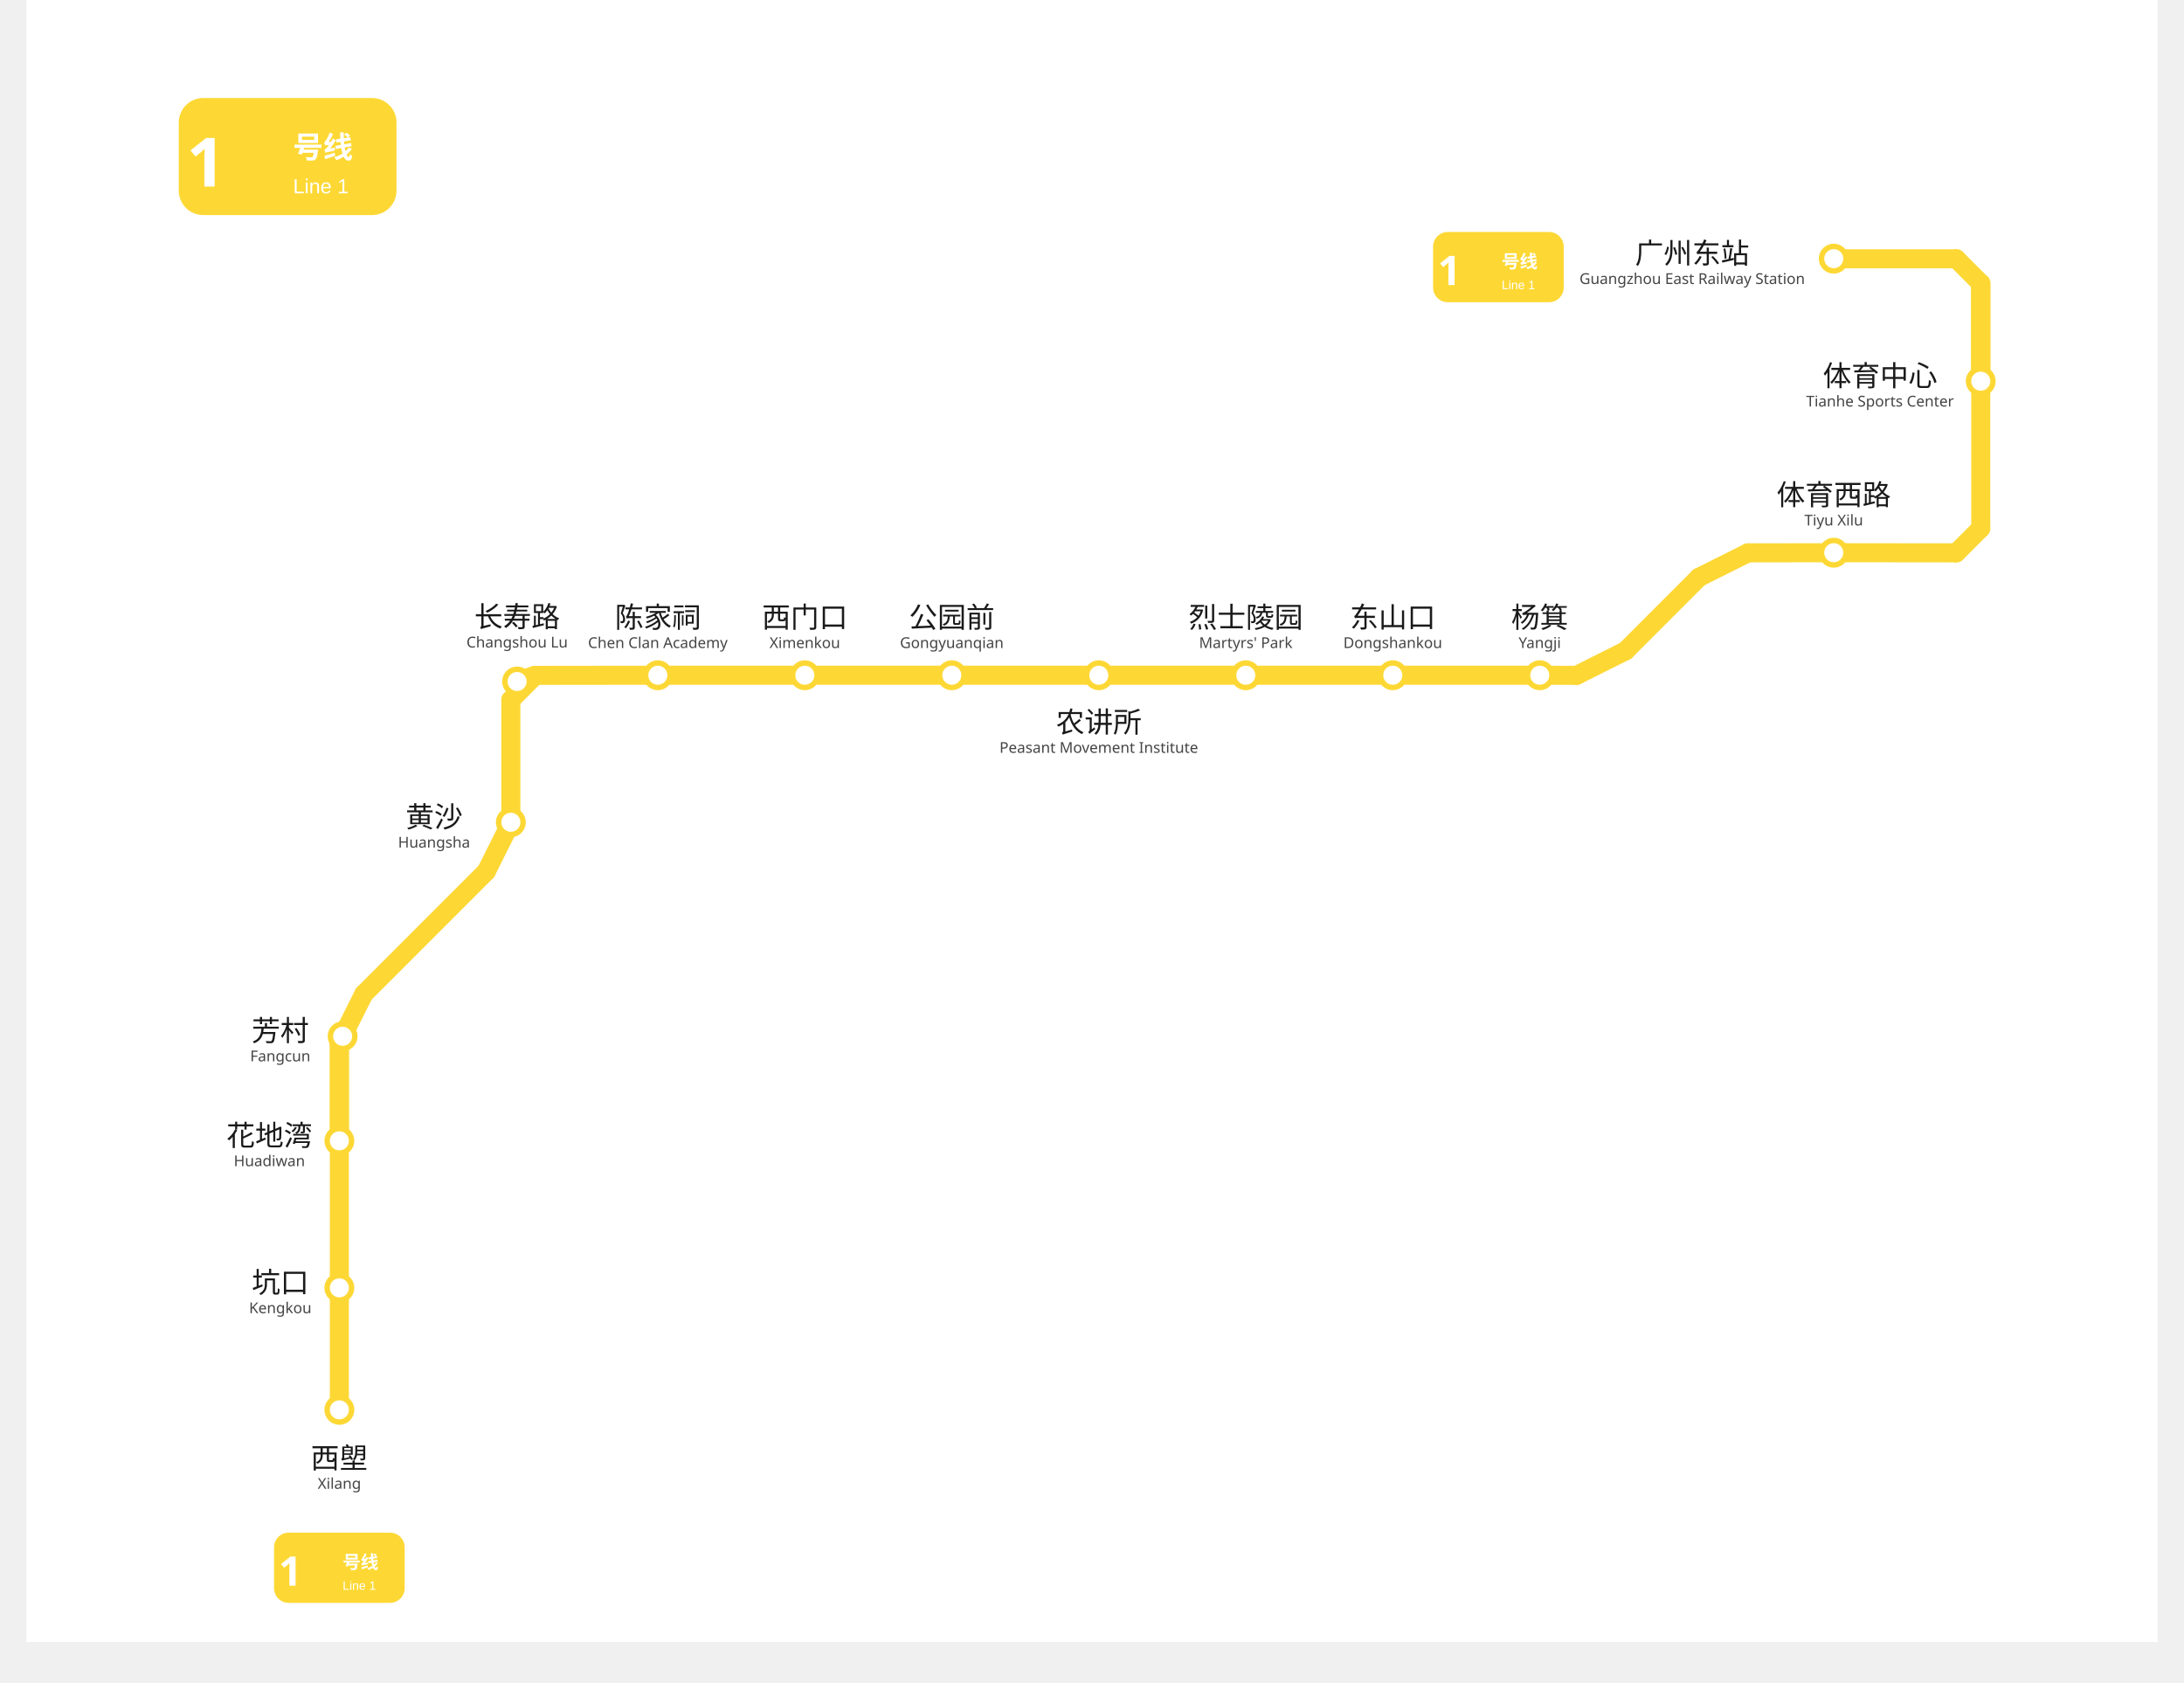
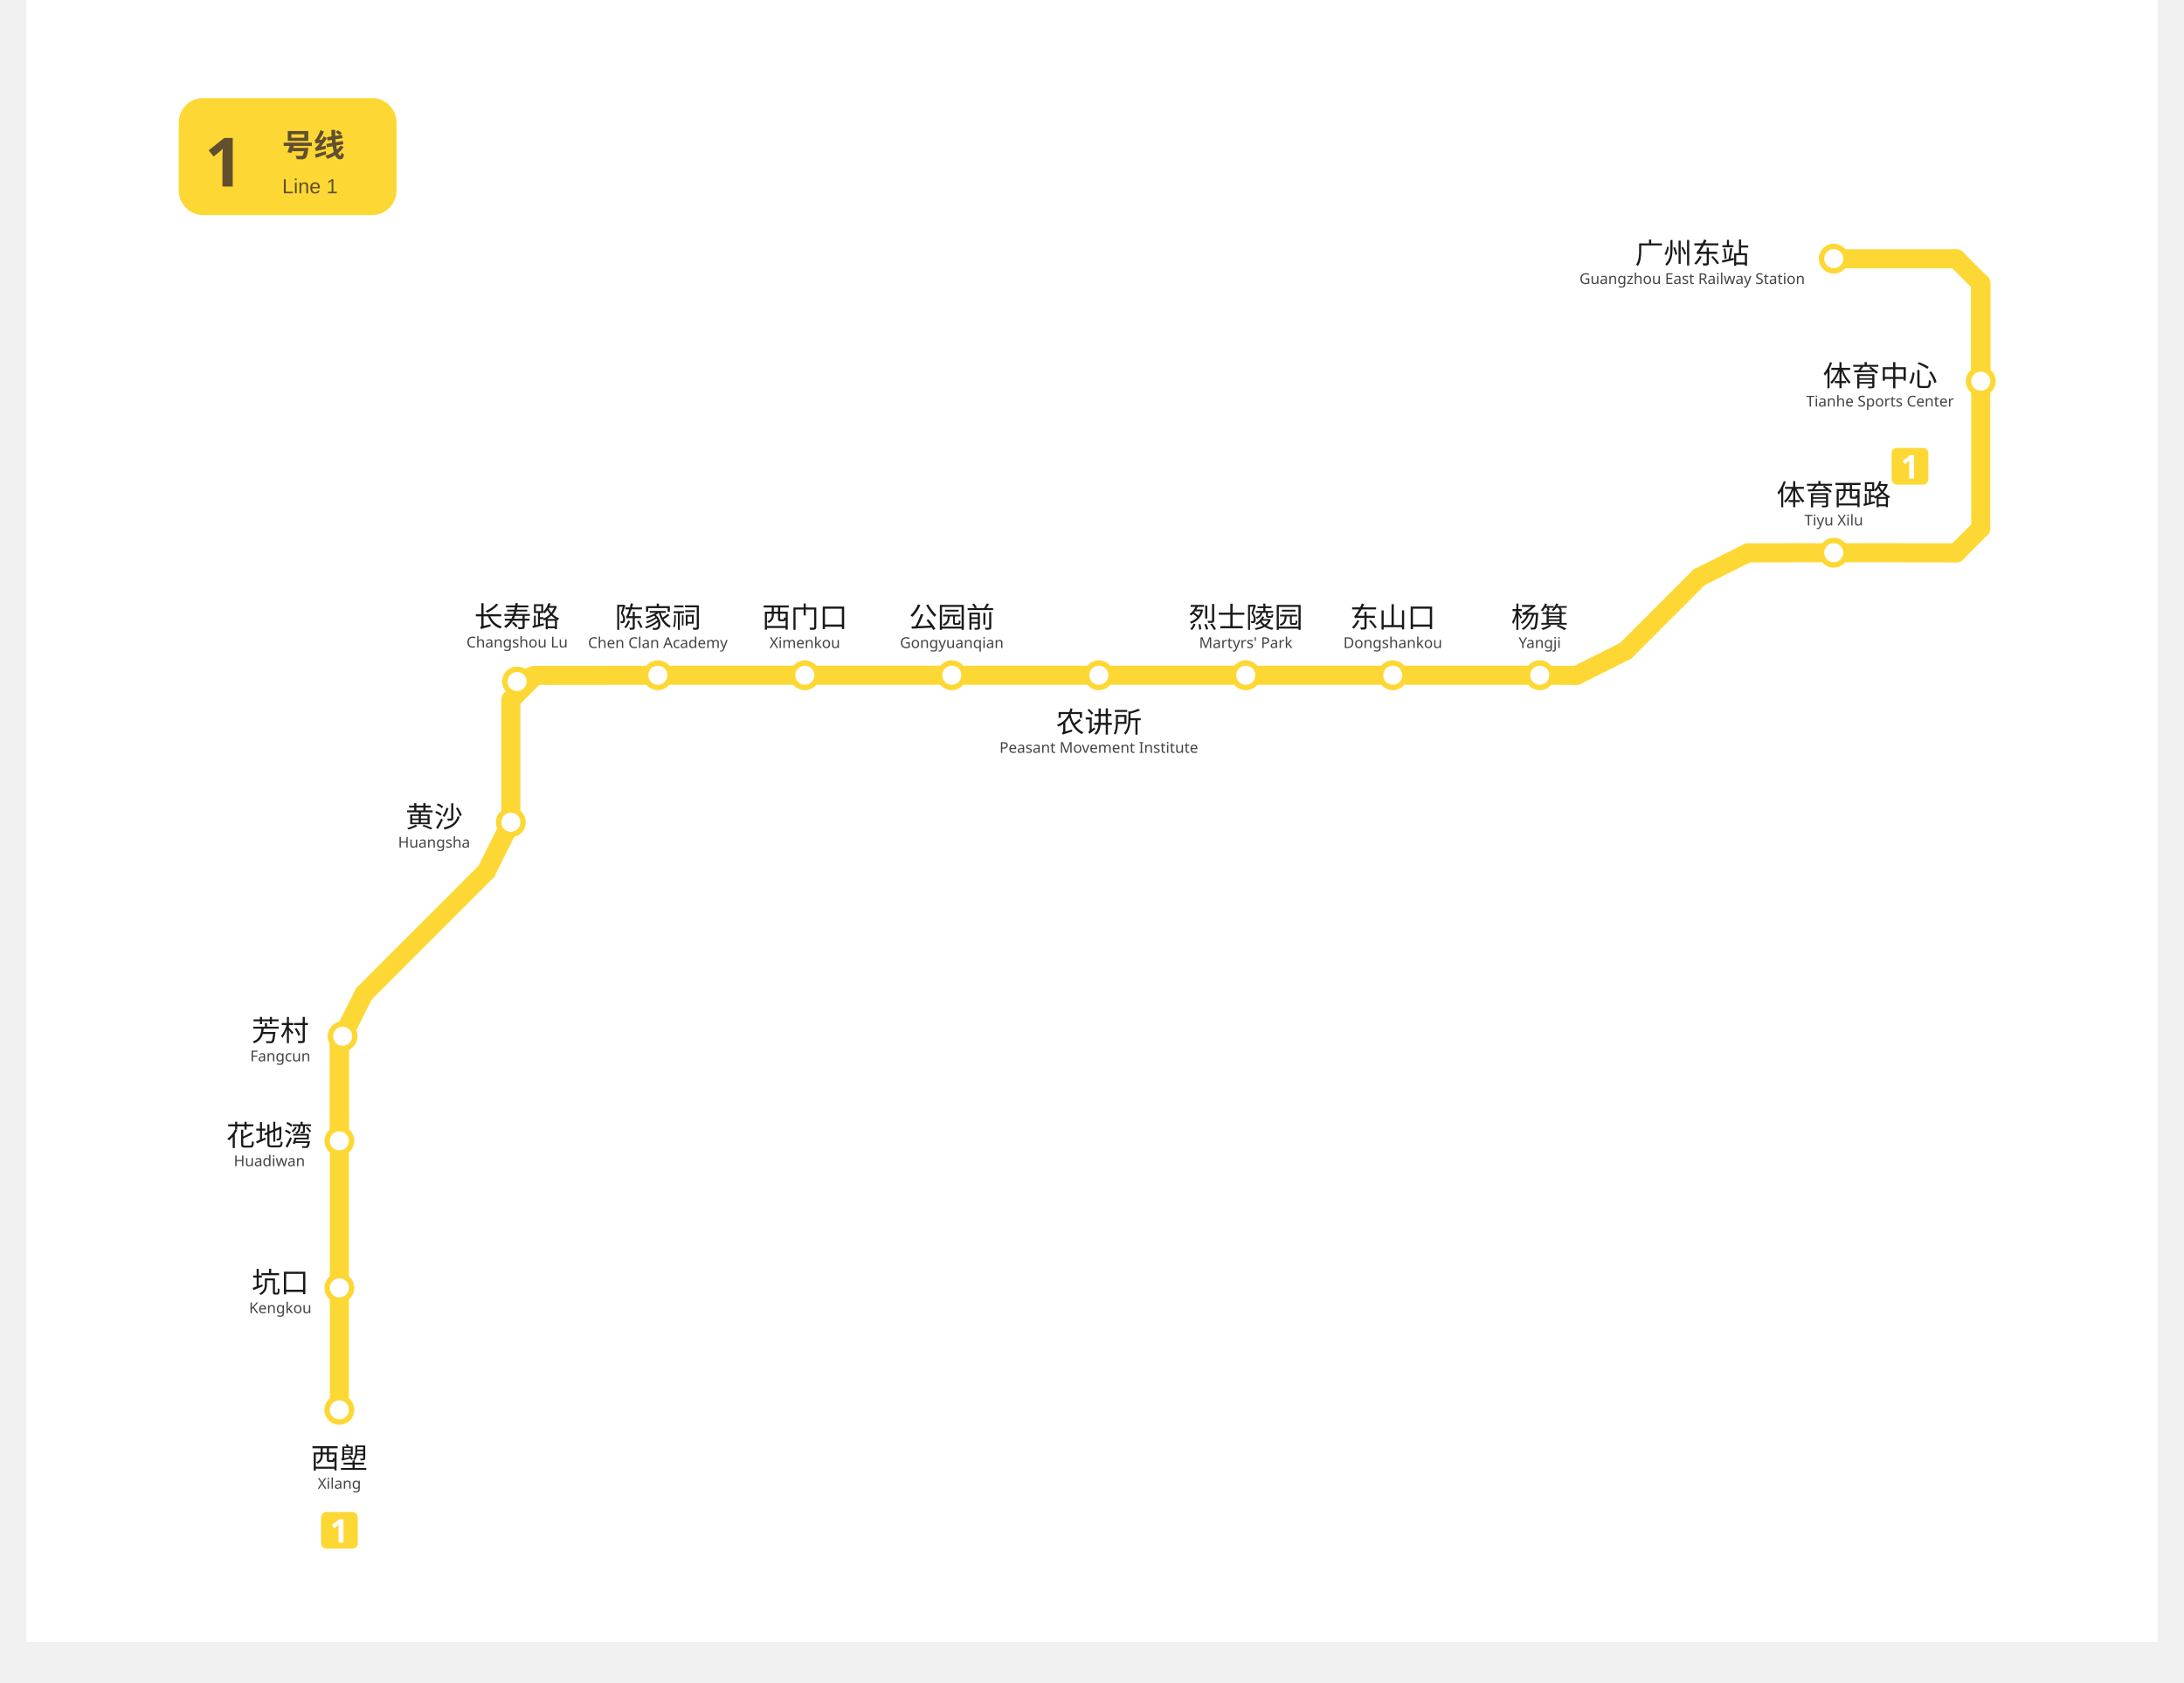
<svg xmlns="http://www.w3.org/2000/svg" viewBox="996.5 762.2 783.0 617.9" width="783" height="603">
  <rect x="996.5" y="762.2" width="783.0" height="603.05" fill="#ffffff" />
  <g id="走廊">
    <line x1="1111.5" y1="1280.25" x2="1111.5" y2="1235.2" style="fill:none;stroke:#FDD835;stroke-width:7;stroke-linecap:round" />
    <line x1="1111.5" y1="1235.2" x2="1111.5" y2="1145.25" style="fill:none;stroke:#FDD835;stroke-width:7;stroke-linecap:round" />
    <line x1="1111.5" y1="1145.25" x2="1112.7" y2="1142.8" style="fill:none;stroke:#FDD835;stroke-width:7;stroke-linecap:round" />
    <line x1="1112.7" y1="1142.8" x2="1120.5" y2="1127.25" style="fill:none;stroke:#FDD835;stroke-width:7;stroke-linecap:round" />
    <line x1="1165.5" y1="1082.25" x2="1120.5" y2="1127.25" style="fill:none;stroke:#FDD835;stroke-width:7;stroke-linecap:round" />
    <line x1="1174.5" y1="1064.25" x2="1165.5" y2="1082.25" style="fill:none;stroke:#FDD835;stroke-width:7;stroke-linecap:round" />
    <line x1="1174.5" y1="1019.25" x2="1174.5" y2="1064.25" style="fill:none;stroke:#FDD835;stroke-width:7;stroke-linecap:round" />
    <line x1="1183.5" y1="1010.25" x2="1174.5" y2="1019.25" style="fill:none;stroke:#FDD835;stroke-width:7;stroke-linecap:round" />
    <line x1="1183.5" y1="1010.25" x2="1176.8" y2="1012.5" style="fill:none;stroke:#FDD835;stroke-width:7;stroke-linecap:round" />
    <line x1="1183.5" y1="1010.25" x2="1228.5" y2="1010.2" style="fill:none;stroke:#FDD835;stroke-width:7;stroke-linecap:round" />
    <line x1="1228.5" y1="1010.2" x2="1282.5" y2="1010.2" style="fill:none;stroke:#FDD835;stroke-width:7;stroke-linecap:round" />
    <line x1="1282.5" y1="1010.2" x2="1336.5" y2="1010.2" style="fill:none;stroke:#FDD835;stroke-width:7;stroke-linecap:round" />
    <line x1="1336.5" y1="1010.2" x2="1390.5" y2="1010.2" style="fill:none;stroke:#FDD835;stroke-width:7;stroke-linecap:round" />
    <line x1="1390.5" y1="1010.2" x2="1444.5" y2="1010.2" style="fill:none;stroke:#FDD835;stroke-width:7;stroke-linecap:round" />
    <line x1="1444.5" y1="1010.2" x2="1498.5" y2="1010.2" style="fill:none;stroke:#FDD835;stroke-width:7;stroke-linecap:round" />
    <line x1="1498.5" y1="1010.2" x2="1552.5" y2="1010.2" style="fill:none;stroke:#FDD835;stroke-width:7;stroke-linecap:round" />
    <line x1="1552.5" y1="1010.2" x2="1566.0" y2="1010.25" style="fill:none;stroke:#FDD835;stroke-width:7;stroke-linecap:round" />
    <line x1="1566.0" y1="1010.25" x2="1584.0" y2="1001.25" style="fill:none;stroke:#FDD835;stroke-width:7;stroke-linecap:round" />
    <line x1="1611.0" y1="974.25" x2="1584.0" y2="1001.25" style="fill:none;stroke:#FDD835;stroke-width:7;stroke-linecap:round" />
    <line x1="1629.0" y1="965.25" x2="1611.0" y2="974.25" style="fill:none;stroke:#FDD835;stroke-width:7;stroke-linecap:round" />
    <line x1="1629.0" y1="965.25" x2="1660.5" y2="965.2" style="fill:none;stroke:#FDD835;stroke-width:7;stroke-linecap:round" />
    <line x1="1705.5" y1="965.25" x2="1660.5" y2="965.2" style="fill:none;stroke:#FDD835;stroke-width:7;stroke-linecap:round" />
    <line x1="1705.5" y1="965.25" x2="1714.5" y2="956.25" style="fill:none;stroke:#FDD835;stroke-width:7;stroke-linecap:round" />
    <line x1="1714.5" y1="866.25" x2="1714.5" y2="956.25" style="fill:none;stroke:#FDD835;stroke-width:7;stroke-linecap:round" />
    <line x1="1714.5" y1="902.2" x2="1714.5" y2="866.25" style="fill:none;stroke:#FDD835;stroke-width:7;stroke-linecap:round" />
    <line x1="1714.5" y1="866.25" x2="1705.5" y2="857.25" style="fill:none;stroke:#FDD835;stroke-width:7;stroke-linecap:round" />
    <line x1="1660.5" y1="857.25" x2="1705.5" y2="857.25" style="fill:none;stroke:#FDD835;stroke-width:7;stroke-linecap:round" />
    <line x1="1111.50" y1="1181.20" x2="1111.50" y2="1145.25" style="fill:none;stroke:#FDD835;stroke-width:7;stroke-linecap:round" />
    <line x1="1176.80" y1="1012.50" x2="1183.50" y2="1010.25" style="fill:none;stroke:#FDD835;stroke-width:7;stroke-linecap:round" />
    <line x1="1714.50" y1="902.20" x2="1714.50" y2="866.25" style="fill:none;stroke:#FDD835;stroke-width:7;stroke-linecap:round" />
  </g>
  <g id="站圆">
    <circle cx="1111.5" cy="1280.0" r="4.5" data-nm="西塱" style="fill:#FFFFFF;stroke:#FDD835;stroke-width:2" />
    <circle cx="1111.5" cy="1235.2" r="4.5" data-nm="坑口" style="fill:#FFFFFF;stroke:#FDD835;stroke-width:2" />
    <circle cx="1111.5" cy="1181.2" r="4.5" data-nm="花地湾" style="fill:#FFFFFF;stroke:#FDD835;stroke-width:2" />
    <circle cx="1112.7" cy="1142.8" r="4.5" data-nm="芳村" style="fill:#FFFFFF;stroke:#FDD835;stroke-width:2" />
    <circle cx="1174.5" cy="1064.2" r="4.5" data-nm="黄沙" style="fill:#FFFFFF;stroke:#FDD835;stroke-width:2" />
    <circle cx="1176.8" cy="1012.5" r="4.5" data-nm="长寿路" style="fill:#FFFFFF;stroke:#FDD835;stroke-width:2" />
    <circle cx="1228.5" cy="1010.2" r="4.5" data-nm="陈家祠" style="fill:#FFFFFF;stroke:#FDD835;stroke-width:2" />
    <circle cx="1282.5" cy="1010.2" r="4.5" data-nm="西门口" style="fill:#FFFFFF;stroke:#FDD835;stroke-width:2" />
    <circle cx="1336.5" cy="1010.2" r="4.5" data-nm="公园前" style="fill:#FFFFFF;stroke:#FDD835;stroke-width:2" />
    <circle cx="1390.5" cy="1010.2" r="4.5" data-nm="农讲所" style="fill:#FFFFFF;stroke:#FDD835;stroke-width:2" />
    <circle cx="1444.5" cy="1010.2" r="4.5" data-nm="烈士陵园" style="fill:#FFFFFF;stroke:#FDD835;stroke-width:2" />
    <circle cx="1498.5" cy="1010.2" r="4.5" data-nm="东山口" style="fill:#FFFFFF;stroke:#FDD835;stroke-width:2" />
    <circle cx="1552.5" cy="1010.2" r="4.5" data-nm="杨箕" style="fill:#FFFFFF;stroke:#FDD835;stroke-width:2" />
    <circle cx="1660.5" cy="965.2" r="4.5" data-nm="体育西路" style="fill:#FFFFFF;stroke:#FDD835;stroke-width:2" />
    <circle cx="1714.5" cy="902.2" r="4.5" data-nm="体育中心" style="fill:#FFFFFF;stroke:#FDD835;stroke-width:2" />
    <circle cx="1660.5" cy="857.2" r="4.5" data-nm="广州东站" style="fill:#FFFFFF;stroke:#FDD835;stroke-width:2" />
  </g>
  <g id="线路徽标">
-     <g>
-       <rect x="1052.5" y="798.2" width="80" height="43" rx="9" fill="#FDD835" />
-       <text x="1062.5" y="830.7" text-anchor="middle" font-family="'Microsoft YaHei', sans-serif" font-size="25" font-weight="bold" fill="#FFFFFF">1</text>
-       <text x="1094.5" y="820.2" font-family="'Microsoft YaHei', sans-serif" font-size="11" font-weight="600" fill="#FFFFFF">号线</text>
-       <text x="1094.5" y="833.2" font-family="Arial, sans-serif" font-size="7.5" fill="#FFFFFF">Line 1</text>
+     <g data-badge="header" transform="translate(1052.5 798.2)" data-ink="#614F2E" data-box="1052.5,798.2,1132.5,841.2" data-chip="1052.5,798.2,1132.5,841.2">
+       <rect x="0" y="0" width="80.0" height="43.0" rx="9.0" fill="#FDD835" />
+       <text x="9.5" y="32.5" font-family="'Microsoft YaHei', sans-serif" font-size="25" font-weight="bold" fill="#614F2E">1</text>
+       <text x="38.0" y="21.5" font-family="'Microsoft YaHei', sans-serif" font-size="11.5" font-weight="600" fill="#614F2E">号线</text>
+       <text x="38.0" y="35.0" font-family="Arial, sans-serif" font-size="7.5" fill="#614F2E">Line 1</text>
    </g>
-     <g transform="translate(1111.5 1338) scale(0.6) translate(-1111.5 -1338)">
-       <rect x="1071.5" y="1316.5" width="80" height="43" rx="9" fill="#FDD835" />
-       <text x="1081.5" y="1349.0" text-anchor="middle" font-family="'Microsoft YaHei', sans-serif" font-size="25" font-weight="bold" fill="#FFFFFF">1</text>
-       <text x="1113.5" y="1338.5" font-family="'Microsoft YaHei', sans-serif" font-size="11" font-weight="600" fill="#FFFFFF">号线</text>
-       <text x="1113.5" y="1351.5" font-family="Arial, sans-serif" font-size="7.5" fill="#FFFFFF">Line 1</text>
+     <g data-badge="chip" transform="translate(1104.76 1317.5)" data-box="1104.8,1317.5,1118.2,1331.0">
+       <path d="M11.54 13.49h-9.59c-1.07 0 -1.95 -0.88 -1.95 -1.95v-9.59c0 -1.07 0.88 -1.95 1.95 -1.95h9.59c1.07 0 1.95 0.88 1.95 1.95v9.59C13.49 12.61 12.61 13.49 11.54 13.49z" fill="#FDD835" />
+       <path d="M8.26 11.24h-1.81v-4.96c0 -0.2 0 -0.47 0.01 -0.81c0.01 -0.34 0.02 -0.64 0.04 -0.89c-0.04 0.05 -0.13 0.13 -0.26 0.26c-0.13 0.12 -0.25 0.23 -0.37 0.33l-0.98 0.79l-0.88 -1.09l2.76 -2.2h1.49V11.24z" fill="#FFFFFF" />
    </g>
-     <g transform="translate(1537.3 860.3) scale(0.6) translate(-1703.26 -970.392)">
-       <rect x="1663.261" y="948.892" width="80" height="43" rx="9" fill="#FDD835" />
-       <text x="1673.261" y="981.392" text-anchor="middle" font-family="'Microsoft YaHei', sans-serif" font-size="25" font-weight="bold" fill="#FFFFFF">1</text>
-       <text x="1705.261" y="970.892" font-family="'Microsoft YaHei', sans-serif" font-size="11" font-weight="600" fill="#FFFFFF">号线</text>
-       <text x="1705.261" y="983.892" font-family="Arial, sans-serif" font-size="7.5" fill="#FFFFFF">Line 1</text>
+     <g data-badge="chip" transform="translate(1681.75 926.708)" data-box="1681.8,926.7,1695.2,940.2">
+       <path d="M11.54 13.49h-9.59c-1.07 0 -1.95 -0.88 -1.95 -1.95v-9.59c0 -1.07 0.88 -1.95 1.95 -1.95h9.59c1.07 0 1.95 0.88 1.95 1.95v9.59C13.49 12.61 12.61 13.49 11.54 13.49z" fill="#FDD835" />
+       <path d="M8.26 11.24h-1.81v-4.96c0 -0.2 0 -0.47 0.01 -0.81c0.01 -0.34 0.02 -0.64 0.04 -0.89c-0.04 0.05 -0.13 0.13 -0.26 0.26c-0.13 0.12 -0.25 0.23 -0.37 0.33l-0.98 0.79l-0.88 -1.09l2.76 -2.2h1.49V11.24z" fill="#FFFFFF" />
    </g>
  </g>
  <g id="站名标注" font-family="'Microsoft YaHei', 'PingFang SC', sans-serif">
    <text x="1111.5" y="1301.5" text-anchor="middle" font-size="10.5" font-weight="500" fill="#1a1a1a">西塱</text>
    <text x="1111.5" y="1309.0" text-anchor="middle" font-size="5.5" fill="#444444">Xilang</text>
    <text x="1089.8" y="1237.0" text-anchor="middle" font-size="10.5" font-weight="500" fill="#1a1a1a">坑口</text>
    <text x="1089.8" y="1244.5" text-anchor="middle" font-size="5.5" fill="#444444">Kengkou</text>
    <text x="1085.8" y="1183.0" text-anchor="middle" font-size="10.5" font-weight="500" fill="#1a1a1a">花地湾</text>
    <text x="1085.8" y="1190.5" text-anchor="middle" font-size="5.5" fill="#444444">Huadiwan</text>
    <text x="1089.8" y="1144.5" text-anchor="middle" font-size="10.5" font-weight="500" fill="#1a1a1a">芳村</text>
    <text x="1089.8" y="1152.0" text-anchor="middle" font-size="5.5" fill="#444444">Fangcun</text>
    <text x="1146.3" y="1066.0" text-anchor="middle" font-size="10.5" font-weight="500" fill="#1a1a1a">黄沙</text>
    <text x="1146.3" y="1073.5" text-anchor="middle" font-size="5.5" fill="#444444">Huangsha</text>
    <text x="1228.5" y="992.7" text-anchor="middle" font-size="10.5" font-weight="500" fill="#1a1a1a">陈家祠</text>
    <text x="1228.5" y="1000.2" text-anchor="middle" font-size="5.5" fill="#444444">Chen Clan Academy</text>
    <text x="1282.5" y="992.7" text-anchor="middle" font-size="10.5" font-weight="500" fill="#1a1a1a">西门口</text>
    <text x="1282.5" y="1000.2" text-anchor="middle" font-size="5.5" fill="#444444">Ximenkou</text>
    <text x="1336.5" y="992.7" text-anchor="middle" font-size="10.5" font-weight="500" fill="#1a1a1a">公园前</text>
    <text x="1336.5" y="1000.2" text-anchor="middle" font-size="5.5" fill="#444444">Gongyuanqian</text>
    <text x="1390.5" y="1031.2" text-anchor="middle" font-size="10.5" font-weight="500" fill="#1a1a1a">农讲所</text>
    <text x="1390.5" y="1038.7" text-anchor="middle" font-size="5.5" fill="#444444">Peasant Movement Institute</text>
    <text x="1444.5" y="992.7" text-anchor="middle" font-size="10.5" font-weight="500" fill="#1a1a1a">烈士陵园</text>
    <text x="1444.5" y="1000.2" text-anchor="middle" font-size="5.5" fill="#444444">Martyrs' Park</text>
    <text x="1498.5" y="992.7" text-anchor="middle" font-size="10.5" font-weight="500" fill="#1a1a1a">东山口</text>
    <text x="1498.5" y="1000.2" text-anchor="middle" font-size="5.5" fill="#444444">Dongshankou</text>
    <text x="1552.5" y="992.7" text-anchor="middle" font-size="10.5" font-weight="500" fill="#1a1a1a">杨箕</text>
    <text x="1552.5" y="1000.2" text-anchor="middle" font-size="5.5" fill="#444444">Yangji</text>
    <text x="1660.5" y="947.7" text-anchor="middle" font-size="10.5" font-weight="500" fill="#1a1a1a">体育西路</text>
    <text x="1660.5" y="955.2" text-anchor="middle" font-size="5.5" fill="#444444">Tiyu Xilu</text>
    <text x="1677.5" y="904.0" text-anchor="middle" font-size="10.5" font-weight="500" fill="#1a1a1a">体育中心</text>
    <text x="1677.5" y="911.5" text-anchor="middle" font-size="5.5" fill="#444444">Tianhe Sports Center</text>
    <text x="1608.5" y="859.0" text-anchor="middle" font-size="10.5" font-weight="500" fill="#1a1a1a">广州东站</text>
    <text x="1608.5" y="866.5" text-anchor="middle" font-size="5.5" fill="#444444">Guangzhou East Railway Station</text>
    <text x="1176.8" y="992.5" text-anchor="middle" font-size="10.5" font-weight="500" fill="#1a1a1a">长寿路</text>
    <text x="1176.8" y="1000.0" text-anchor="middle" font-size="5.5" fill="#444444">Changshou Lu</text>
  </g>
</svg>
